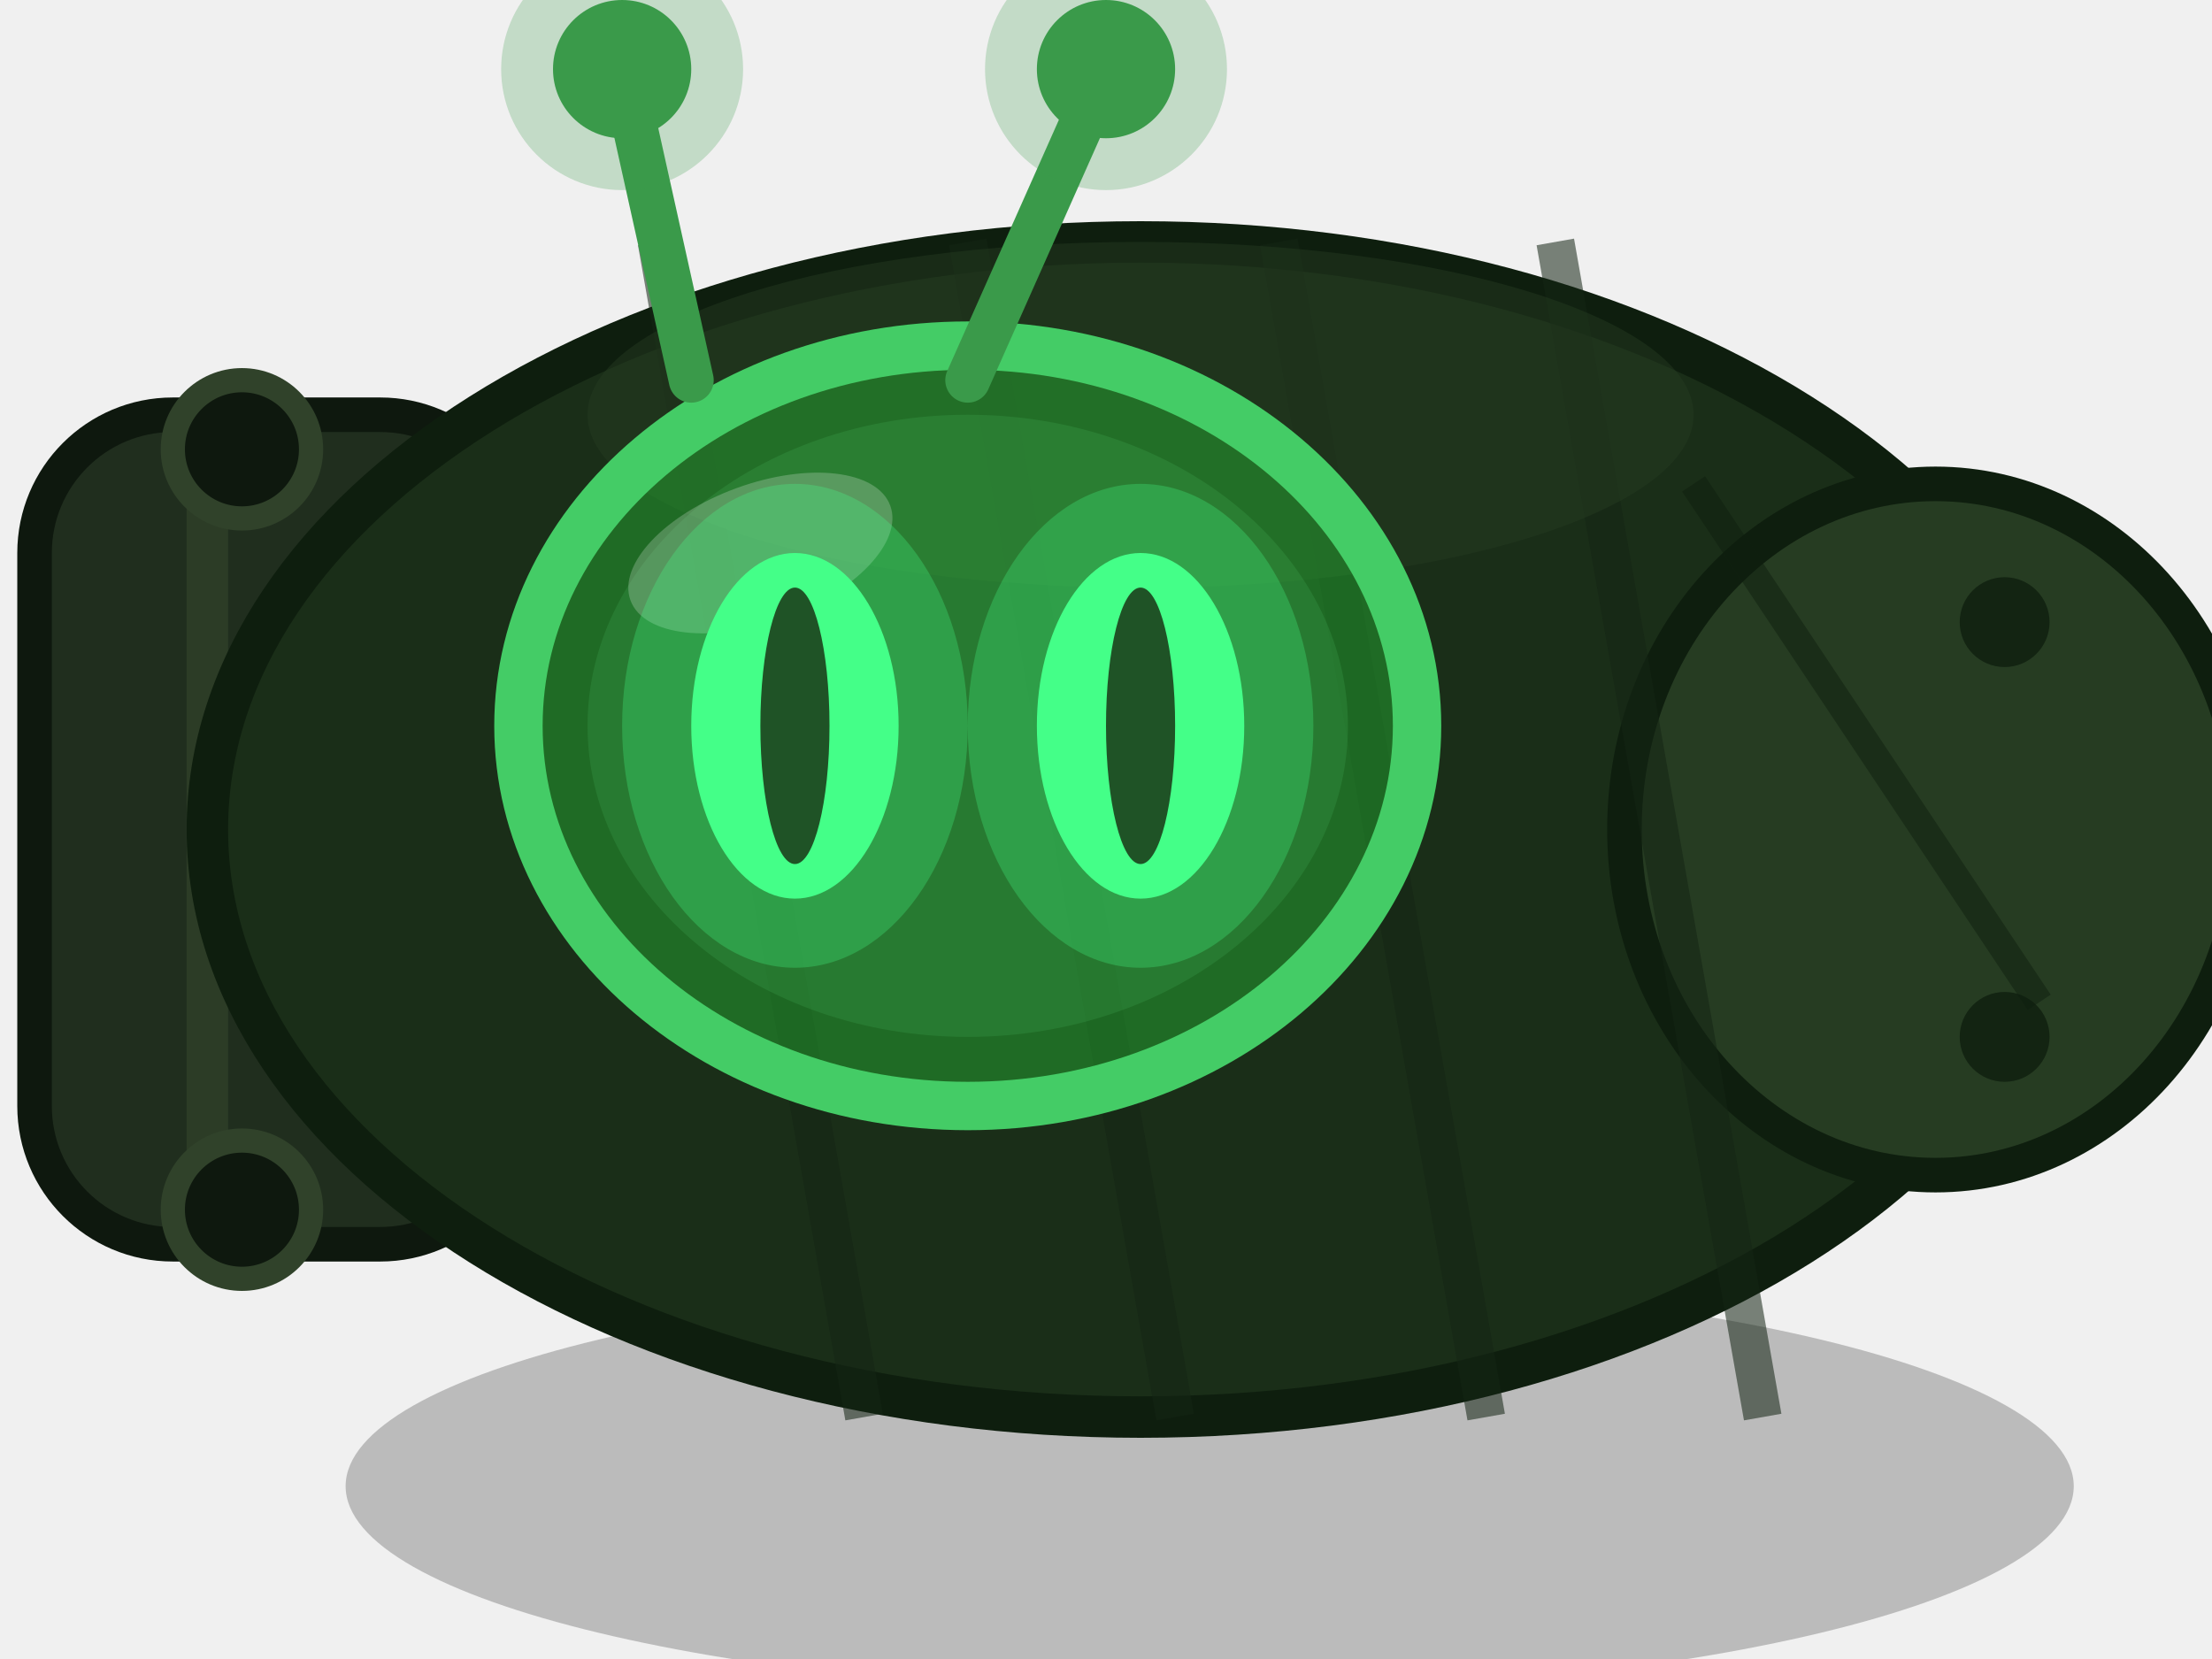
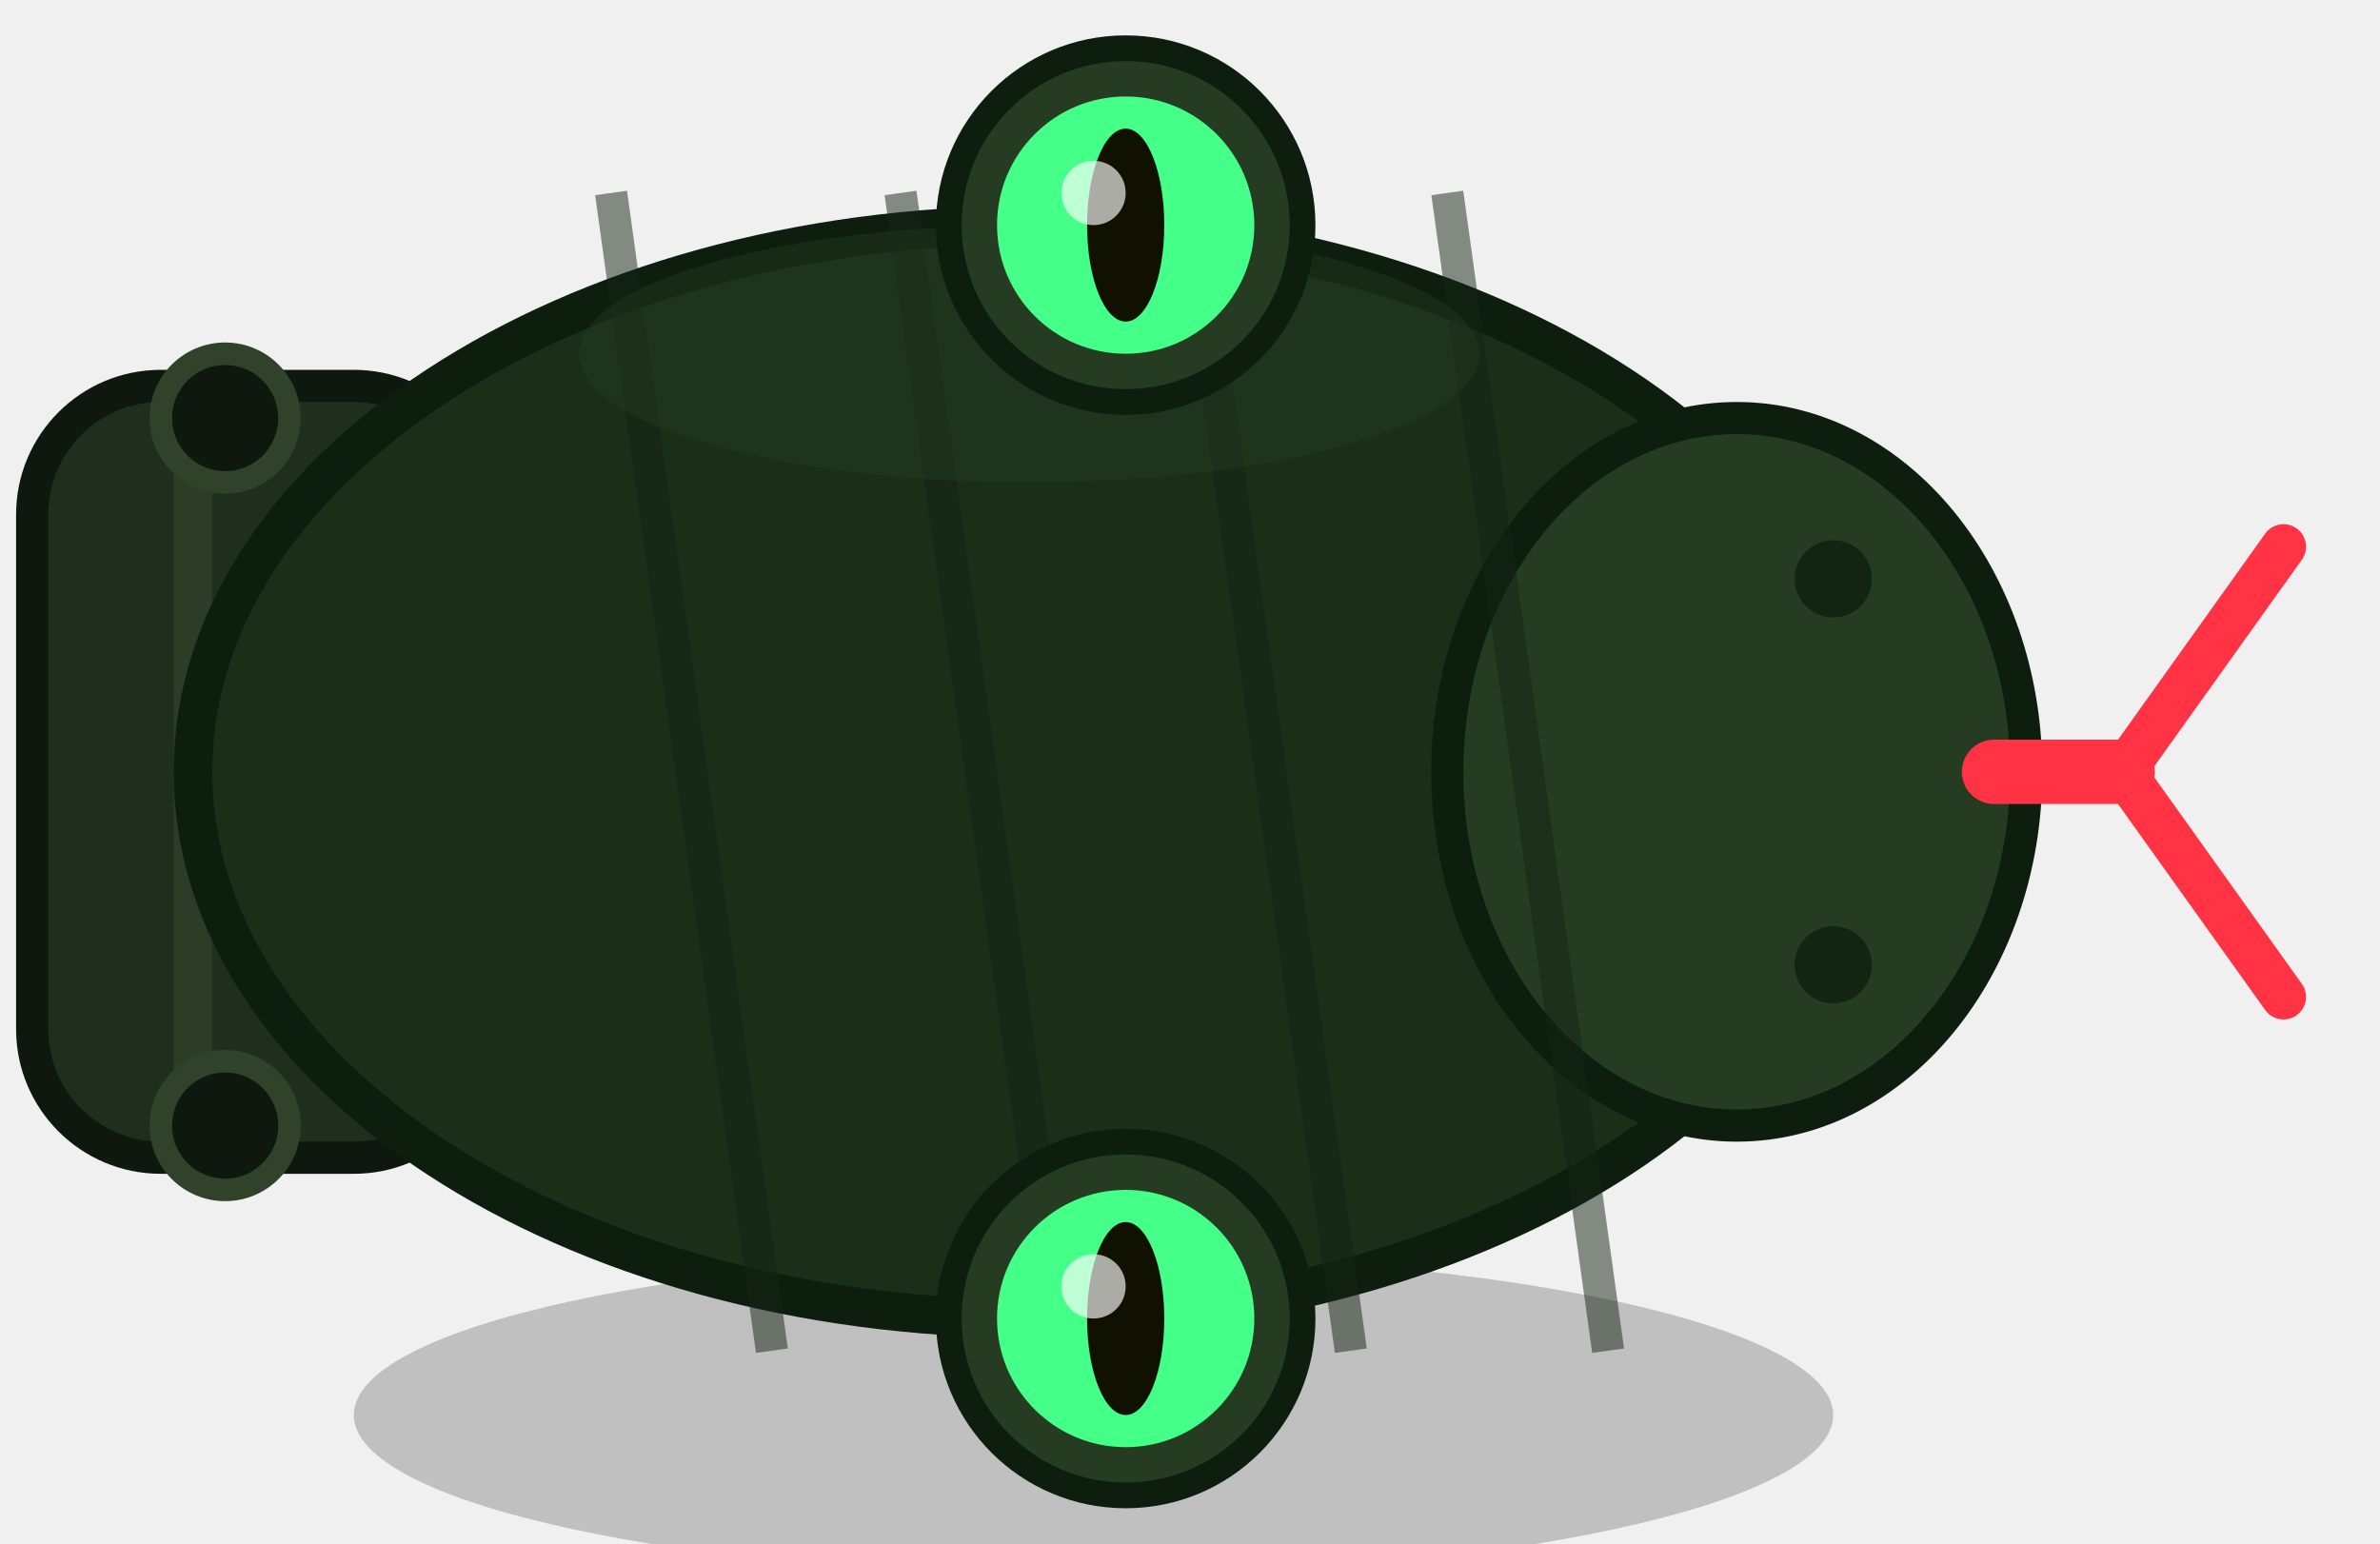
- <svg xmlns="http://www.w3.org/2000/svg" viewBox="0 0 64 48" width="64" height="48">
-   <ellipse cx="35" cy="43" rx="25" ry="6" fill="#000000" opacity="0.22" />
+ <svg xmlns="http://www.w3.org/2000/svg" viewBox="0 0 74 48" width="74" height="48">
+   <ellipse cx="34" cy="44" rx="23" ry="5" fill="#000000" opacity="0.20" />
  <rect x="1" y="12" width="14" height="24" rx="4" fill="#202e1e" stroke="#0e180e" stroke-width="1" />
  <line x1="6" y1="13" x2="6" y2="35" stroke="#30422a" stroke-width="1.2" opacity="0.7" />
  <circle cx="7" cy="13" r="2" fill="#0e180e" stroke="#30422a" stroke-width="0.7" />
  <circle cx="7" cy="35" r="2" fill="#0e180e" stroke="#30422a" stroke-width="0.7" />
-   <ellipse cx="33" cy="24" rx="27" ry="17" fill="#1a2e18" stroke="#0e1e0e" stroke-width="1.2" />
-   <ellipse cx="56" cy="24" rx="9" ry="10" fill="#263c22" stroke="#0e1e0e" stroke-width="1" />
-   <line x1="19" y1="7" x2="25" y2="41" stroke="#142414" stroke-width="1.1" opacity="0.55" />
-   <line x1="28" y1="7" x2="34" y2="41" stroke="#142414" stroke-width="1.1" opacity="0.55" />
-   <line x1="37" y1="7" x2="43" y2="41" stroke="#142414" stroke-width="1.1" opacity="0.55" />
-   <line x1="45" y1="7" x2="51" y2="41" stroke="#142414" stroke-width="1.1" opacity="0.55" />
-   <line x1="49" y1="14" x2="59" y2="29" stroke="#0e1e0e" stroke-width="0.8" opacity="0.5" />
-   <ellipse cx="33" cy="12" rx="16" ry="5" fill="#263c22" opacity="0.45" />
-   <ellipse cx="28" cy="21" rx="13" ry="11" fill="rgba(40,220,60,0.35)" stroke="#44cc66" stroke-width="1.4" />
-   <ellipse cx="28" cy="21" rx="11" ry="9" fill="#66ee88" opacity="0.12" />
-   <ellipse cx="22" cy="16" rx="4" ry="2" fill="white" opacity="0.22" transform="rotate(-20,22,16)" />
-   <ellipse cx="23" cy="21" rx="3" ry="5" fill="#44ff88" />
-   <ellipse cx="33" cy="21" rx="3" ry="5" fill="#44ff88" />
-   <ellipse cx="23" cy="21" rx="1" ry="4" fill="#111100" />
-   <ellipse cx="33" cy="21" rx="1" ry="4" fill="#111100" />
-   <ellipse cx="23" cy="21" rx="5" ry="7" fill="#44ff88" opacity="0.28" />
-   <ellipse cx="33" cy="21" rx="5" ry="7" fill="#44ff88" opacity="0.28" />
-   <line x1="20" y1="11" x2="18" y2="2" stroke="#3a9a4a" stroke-width="1.3" stroke-linecap="round" />
-   <circle cx="18" cy="2" r="2" fill="#3a9a4a" />
-   <circle cx="18" cy="2" r="3.5" fill="#3a9a4a" opacity="0.25" />
-   <line x1="28" y1="11" x2="32" y2="2" stroke="#3a9a4a" stroke-width="1.3" stroke-linecap="round" />
-   <circle cx="32" cy="2" r="2" fill="#3a9a4a" />
-   <circle cx="32" cy="2" r="3.5" fill="#3a9a4a" opacity="0.25" />
-   <circle cx="58" cy="18" r="1.3" fill="#0e1e0e" opacity="0.8" />
-   <circle cx="58" cy="30" r="1.3" fill="#0e1e0e" opacity="0.8" />
+   <ellipse cx="32" cy="24" rx="26" ry="17" fill="#1a2e18" stroke="#0e1e0e" stroke-width="1.2" />
+   <ellipse cx="54" cy="24" rx="9" ry="11" fill="#263c22" stroke="#0e1e0e" stroke-width="1" />
+   <line x1="19" y1="6" x2="24" y2="42" stroke="#142414" stroke-width="1" opacity="0.50" />
+   <line x1="28" y1="6" x2="33" y2="42" stroke="#142414" stroke-width="1" opacity="0.50" />
+   <line x1="37" y1="6" x2="42" y2="42" stroke="#142414" stroke-width="1" opacity="0.50" />
+   <line x1="45" y1="6" x2="50" y2="42" stroke="#142414" stroke-width="1" opacity="0.50" />
+   <ellipse cx="32" cy="11" rx="14" ry="4" fill="#263c22" opacity="0.38" />
+   <line x1="62" y1="24" x2="66" y2="24" stroke="#ff3344" stroke-width="2" stroke-linecap="round" />
+   <line x1="66" y1="24" x2="71" y2="17" stroke="#ff3344" stroke-width="1.4" stroke-linecap="round" />
+   <line x1="66" y1="24" x2="71" y2="31" stroke="#ff3344" stroke-width="1.4" stroke-linecap="round" />
+   <circle cx="35" cy="7" r="5.5" fill="#263c22" stroke="#0e1e0e" stroke-width="0.8" />
+   <circle cx="35" cy="7" r="4" fill="#44ff88" />
+   <ellipse cx="35" cy="7" rx="1.2" ry="3" fill="#111100" />
+   <circle cx="34" cy="6" r="1" fill="white" opacity="0.65" />
+   <circle cx="35" cy="41" r="5.5" fill="#263c22" stroke="#0e1e0e" stroke-width="0.8" />
+   <circle cx="35" cy="41" r="4" fill="#44ff88" />
+   <ellipse cx="35" cy="41" rx="1.2" ry="3" fill="#111100" />
+   <circle cx="34" cy="40" r="1" fill="white" opacity="0.65" />
+   <circle cx="57" cy="18" r="1.2" fill="#0e1e0e" opacity="0.8" />
+   <circle cx="57" cy="30" r="1.2" fill="#0e1e0e" opacity="0.8" />
</svg>
